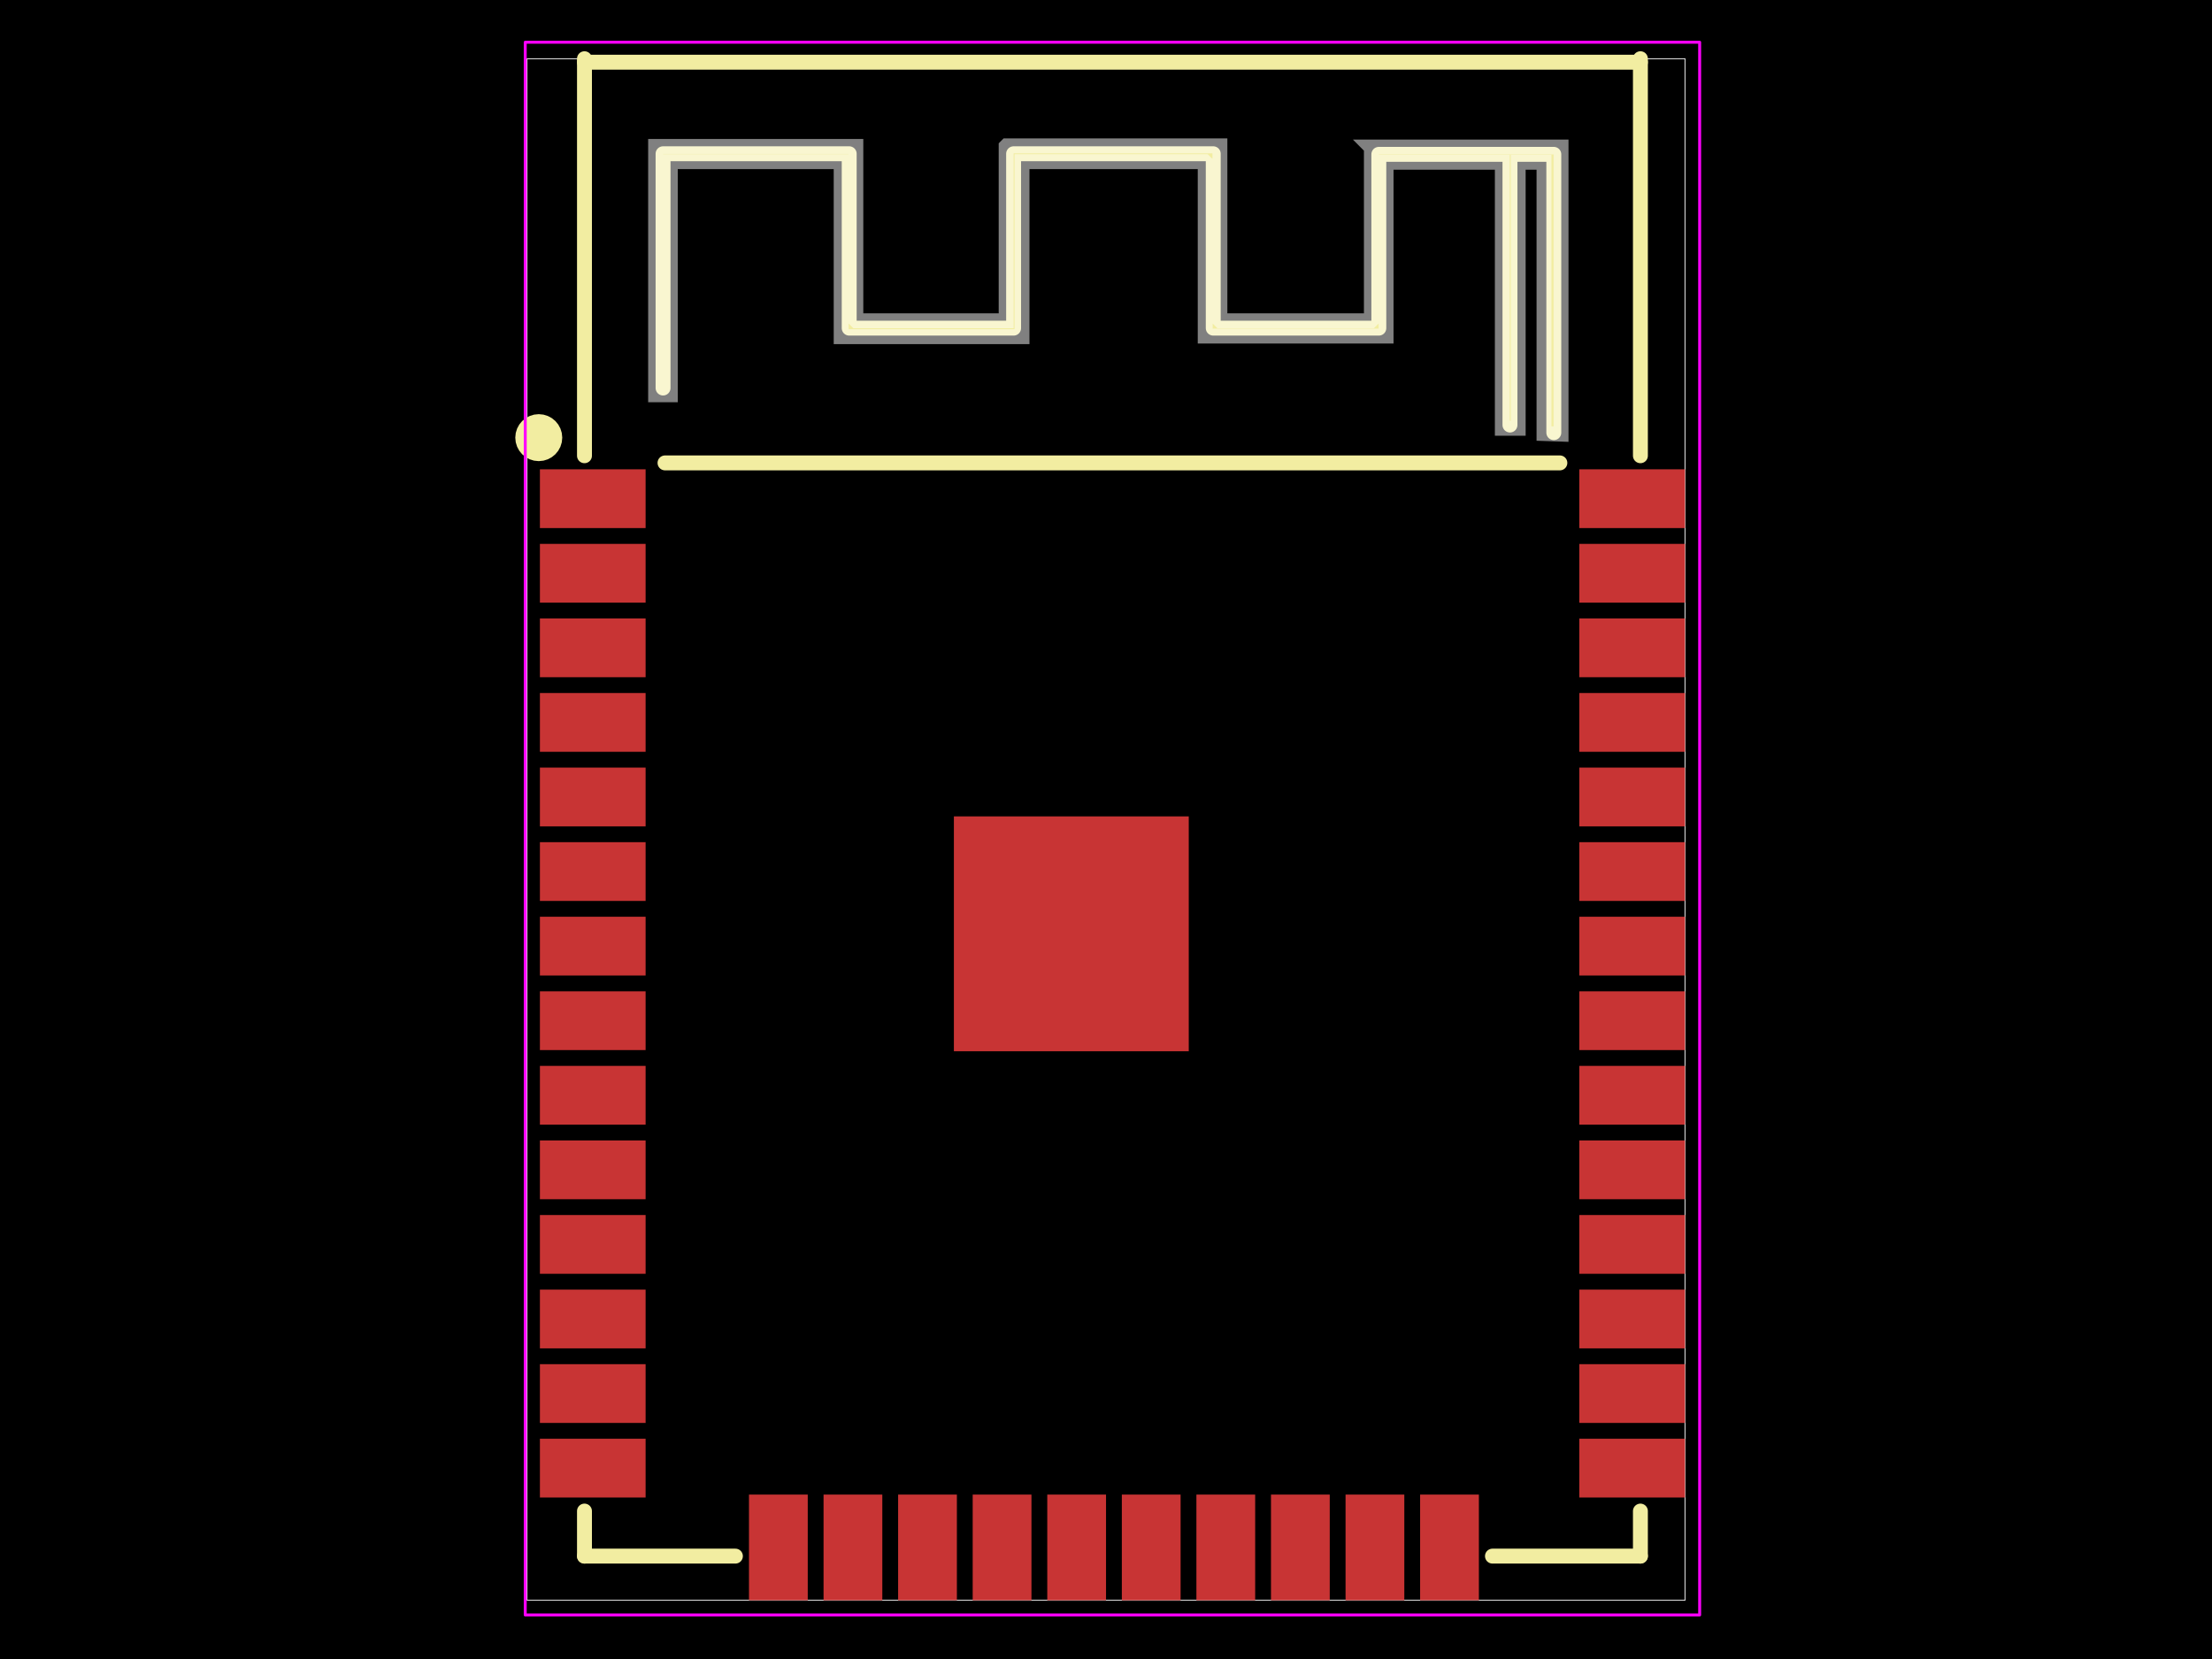
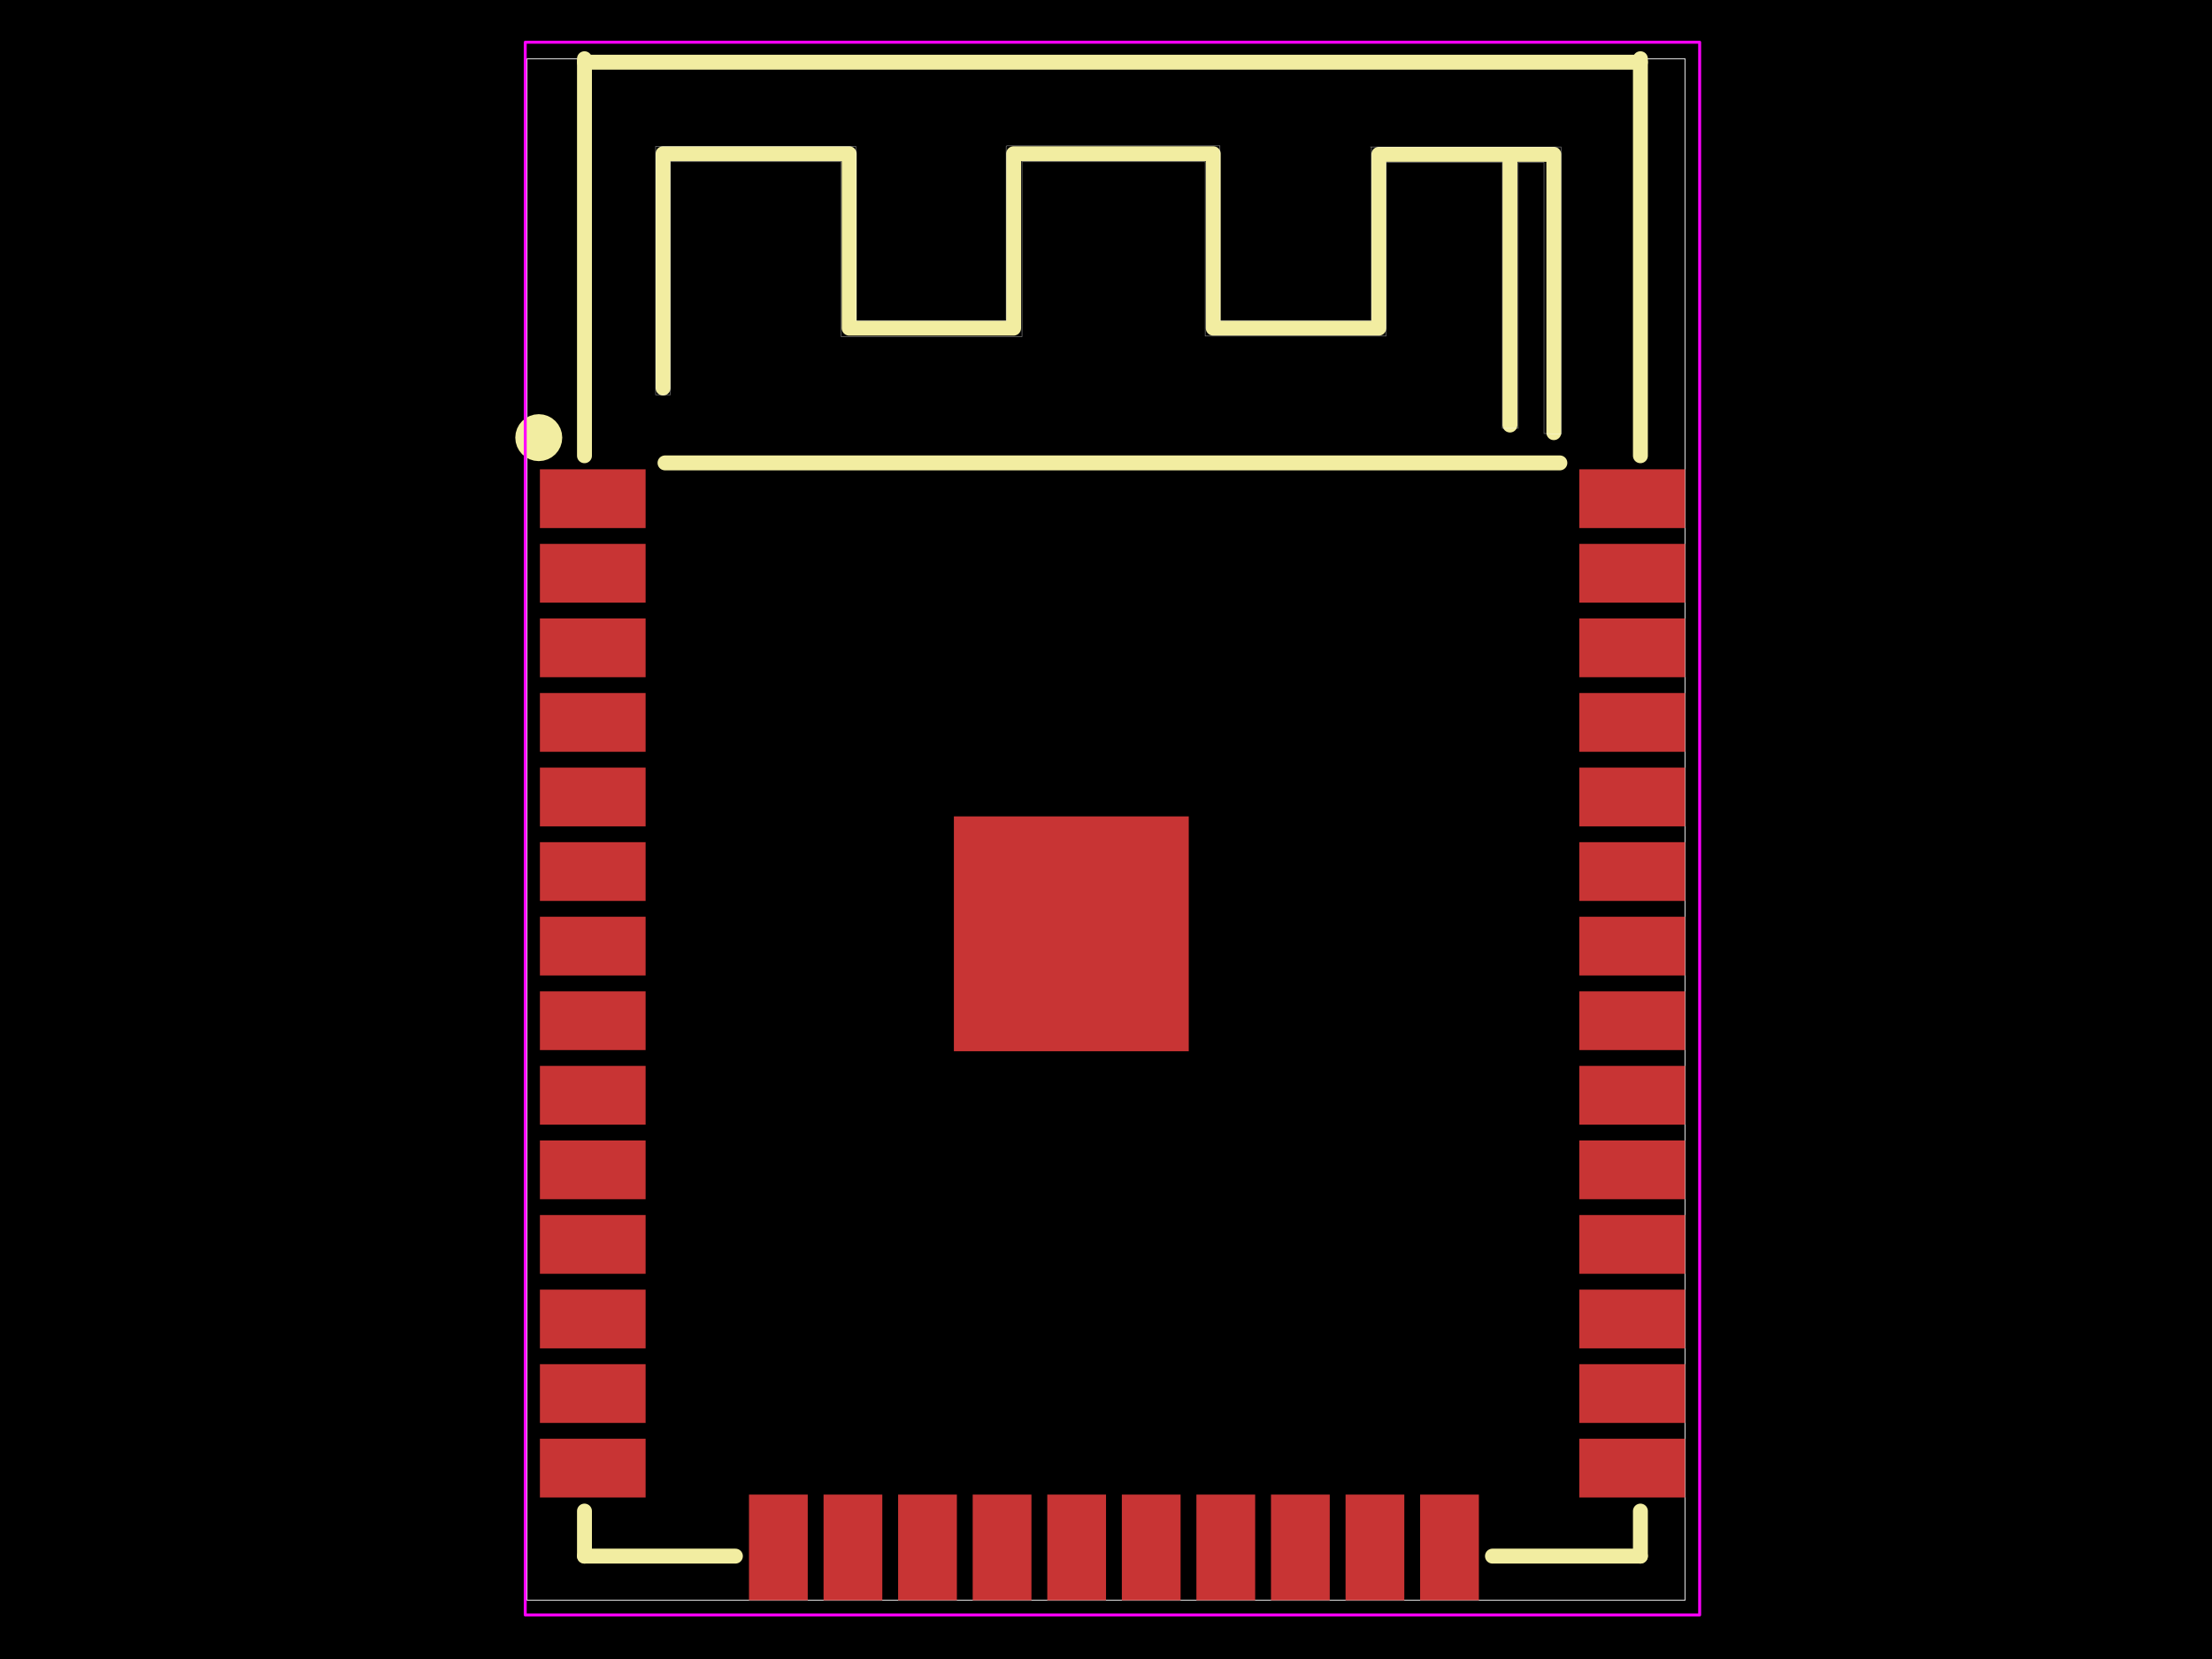
<svg xmlns="http://www.w3.org/2000/svg" width="800" height="600">
  <style />
  <rect class="boundary" x="0" y="0" fill="#000" width="800" height="600" data-type="pcb_background" data-pcb-layer="global" />
  <rect class="pcb-boundary" fill="none" stroke="#fff" stroke-width="0.3" x="190.606" y="21.236" width="418.788" height="557.528" data-type="pcb_boundary" data-pcb-layer="global" />
  <rect class="pcb-pad" fill="rgb(200, 52, 52)" x="195.266" y="250.642" width="38.225" height="21.252" data-type="pcb_smtpad" data-pcb-layer="top" />
  <rect class="pcb-pad" fill="rgb(200, 52, 52)" x="195.266" y="277.612" width="38.225" height="21.252" data-type="pcb_smtpad" data-pcb-layer="top" />
  <rect class="pcb-pad" fill="rgb(200, 52, 52)" x="195.266" y="304.582" width="38.225" height="21.252" data-type="pcb_smtpad" data-pcb-layer="top" />
  <rect class="pcb-pad" fill="rgb(200, 52, 52)" x="195.266" y="331.552" width="38.225" height="21.252" data-type="pcb_smtpad" data-pcb-layer="top" />
  <rect class="pcb-pad" fill="rgb(200, 52, 52)" x="195.266" y="358.521" width="38.225" height="21.252" data-type="pcb_smtpad" data-pcb-layer="top" />
  <rect class="pcb-pad" fill="rgb(200, 52, 52)" x="195.266" y="385.491" width="38.225" height="21.252" data-type="pcb_smtpad" data-pcb-layer="top" />
  <rect class="pcb-pad" fill="rgb(200, 52, 52)" x="195.266" y="412.461" width="38.225" height="21.252" data-type="pcb_smtpad" data-pcb-layer="top" />
  <rect class="pcb-pad" fill="rgb(200, 52, 52)" x="195.266" y="439.431" width="38.225" height="21.252" data-type="pcb_smtpad" data-pcb-layer="top" />
  <rect class="pcb-pad" fill="rgb(200, 52, 52)" x="513.608" y="540.539" width="21.252" height="38.225" data-type="pcb_smtpad" data-pcb-layer="top" />
  <rect class="pcb-pad" fill="rgb(200, 52, 52)" x="571.169" y="520.341" width="38.225" height="21.252" data-type="pcb_smtpad" data-pcb-layer="top" />
  <rect class="pcb-pad" fill="rgb(200, 52, 52)" x="571.169" y="493.371" width="38.225" height="21.252" data-type="pcb_smtpad" data-pcb-layer="top" />
  <rect class="pcb-pad" fill="rgb(200, 52, 52)" x="571.169" y="466.401" width="38.225" height="21.252" data-type="pcb_smtpad" data-pcb-layer="top" />
  <rect class="pcb-pad" fill="rgb(200, 52, 52)" x="571.169" y="439.431" width="38.225" height="21.252" data-type="pcb_smtpad" data-pcb-layer="top" />
  <rect class="pcb-pad" fill="rgb(200, 52, 52)" x="571.169" y="412.461" width="38.225" height="21.252" data-type="pcb_smtpad" data-pcb-layer="top" />
  <rect class="pcb-pad" fill="rgb(200, 52, 52)" x="571.169" y="385.491" width="38.225" height="21.252" data-type="pcb_smtpad" data-pcb-layer="top" />
  <rect class="pcb-pad" fill="rgb(200, 52, 52)" x="571.169" y="358.521" width="38.225" height="21.252" data-type="pcb_smtpad" data-pcb-layer="top" />
  <rect class="pcb-pad" fill="rgb(200, 52, 52)" x="324.819" y="540.539" width="21.252" height="38.225" data-type="pcb_smtpad" data-pcb-layer="top" />
  <rect class="pcb-pad" fill="rgb(200, 52, 52)" x="195.266" y="466.401" width="38.225" height="21.252" data-type="pcb_smtpad" data-pcb-layer="top" />
  <rect class="pcb-pad" fill="rgb(200, 52, 52)" x="195.266" y="493.371" width="38.225" height="21.252" data-type="pcb_smtpad" data-pcb-layer="top" />
  <rect class="pcb-pad" fill="rgb(200, 52, 52)" x="195.266" y="520.341" width="38.225" height="21.252" data-type="pcb_smtpad" data-pcb-layer="top" />
  <rect class="pcb-pad" fill="rgb(200, 52, 52)" x="270.879" y="540.539" width="21.252" height="38.225" data-type="pcb_smtpad" data-pcb-layer="top" />
  <rect class="pcb-pad" fill="rgb(200, 52, 52)" x="297.849" y="540.539" width="21.252" height="38.225" data-type="pcb_smtpad" data-pcb-layer="top" />
  <rect class="pcb-pad" fill="rgb(200, 52, 52)" x="195.266" y="223.672" width="38.225" height="21.252" data-type="pcb_smtpad" data-pcb-layer="top" />
  <rect class="pcb-pad" fill="rgb(200, 52, 52)" x="195.266" y="196.702" width="38.225" height="21.252" data-type="pcb_smtpad" data-pcb-layer="top" />
  <rect class="pcb-pad" fill="rgb(200, 52, 52)" x="195.266" y="169.732" width="38.225" height="21.252" data-type="pcb_smtpad" data-pcb-layer="top" />
  <rect class="pcb-pad" fill="rgb(200, 52, 52)" x="351.788" y="540.539" width="21.252" height="38.225" data-type="pcb_smtpad" data-pcb-layer="top" />
  <rect class="pcb-pad" fill="rgb(200, 52, 52)" x="378.758" y="540.539" width="21.252" height="38.225" data-type="pcb_smtpad" data-pcb-layer="top" />
  <rect class="pcb-pad" fill="rgb(200, 52, 52)" x="405.728" y="540.539" width="21.252" height="38.225" data-type="pcb_smtpad" data-pcb-layer="top" />
  <rect class="pcb-pad" fill="rgb(200, 52, 52)" x="486.638" y="540.539" width="21.252" height="38.225" data-type="pcb_smtpad" data-pcb-layer="top" />
  <rect class="pcb-pad" fill="rgb(200, 52, 52)" x="459.668" y="540.539" width="21.252" height="38.225" data-type="pcb_smtpad" data-pcb-layer="top" />
  <rect class="pcb-pad" fill="rgb(200, 52, 52)" x="432.698" y="540.539" width="21.252" height="38.225" data-type="pcb_smtpad" data-pcb-layer="top" />
  <rect class="pcb-pad" fill="rgb(200, 52, 52)" x="571.169" y="331.552" width="38.225" height="21.252" data-type="pcb_smtpad" data-pcb-layer="top" />
  <rect class="pcb-pad" fill="rgb(200, 52, 52)" x="571.169" y="304.582" width="38.225" height="21.252" data-type="pcb_smtpad" data-pcb-layer="top" />
  <rect class="pcb-pad" fill="rgb(200, 52, 52)" x="571.169" y="277.612" width="38.225" height="21.252" data-type="pcb_smtpad" data-pcb-layer="top" />
  <rect class="pcb-pad" fill="rgb(200, 52, 52)" x="571.169" y="250.642" width="38.225" height="21.252" data-type="pcb_smtpad" data-pcb-layer="top" />
  <rect class="pcb-pad" fill="rgb(200, 52, 52)" x="571.169" y="223.672" width="38.225" height="21.252" data-type="pcb_smtpad" data-pcb-layer="top" />
  <rect class="pcb-pad" fill="rgb(200, 52, 52)" x="571.169" y="196.702" width="38.225" height="21.252" data-type="pcb_smtpad" data-pcb-layer="top" />
  <rect class="pcb-pad" fill="rgb(200, 52, 52)" x="571.169" y="169.732" width="38.225" height="21.252" data-type="pcb_smtpad" data-pcb-layer="top" />
  <rect class="pcb-pad" fill="rgb(200, 52, 52)" x="344.988" y="295.259" width="84.944" height="84.944" data-type="pcb_smtpad" data-pcb-layer="top" />
  <path class="pcb-silkscreen pcb-silkscreen-top" d="M 239.805 140.337 L 239.805 55.605 L 307.124 55.605 L 307.124 118.676 L 366.585 118.676 L 366.585 55.605 L 438.787 55.605 L 438.787 118.676 L 498.673 118.676 L 498.673 55.817 L 561.957 55.817 L 561.957 156.477" fill="none" stroke="#f2eda1" stroke-width="5.394" stroke-linecap="round" stroke-linejoin="round" data-pcb-component-id="pcb_component_1" data-pcb-silkscreen-path-id="pcb_silkscreen_path_83" data-type="pcb_silkscreen_path" data-pcb-layer="top" />
  <path class="pcb-silkscreen pcb-silkscreen-top" d="M 546.098 55.817 L 546.098 153.716" fill="none" stroke="#f2eda1" stroke-width="5.394" stroke-linecap="round" stroke-linejoin="round" data-pcb-component-id="pcb_component_1" data-pcb-silkscreen-path-id="pcb_silkscreen_path_84" data-type="pcb_silkscreen_path" data-pcb-layer="top" />
  <path class="pcb-silkscreen pcb-silkscreen-top" d="M 240.511 167.413 L 564.149 167.413" fill="none" stroke="#f2eda1" stroke-width="5.394" stroke-linecap="round" stroke-linejoin="round" data-pcb-component-id="pcb_component_1" data-pcb-silkscreen-path-id="pcb_silkscreen_path_85" data-type="pcb_silkscreen_path" data-pcb-layer="top" />
  <path class="pcb-silkscreen pcb-silkscreen-top" d="M 211.383 21.236 L 211.383 164.824" fill="none" stroke="#f2eda1" stroke-width="5.394" stroke-linecap="round" stroke-linejoin="round" data-pcb-component-id="pcb_component_1" data-pcb-silkscreen-path-id="pcb_silkscreen_path_86" data-type="pcb_silkscreen_path" data-pcb-layer="top" />
  <path class="pcb-silkscreen pcb-silkscreen-top" d="M 211.383 546.501 L 211.383 562.791" fill="none" stroke="#f2eda1" stroke-width="5.394" stroke-linecap="round" stroke-linejoin="round" data-pcb-component-id="pcb_component_1" data-pcb-silkscreen-path-id="pcb_silkscreen_path_87" data-type="pcb_silkscreen_path" data-pcb-layer="top" />
  <path class="pcb-silkscreen pcb-silkscreen-top" d="M 593.277 21.236 L 593.277 164.824" fill="none" stroke="#f2eda1" stroke-width="5.394" stroke-linecap="round" stroke-linejoin="round" data-pcb-component-id="pcb_component_1" data-pcb-silkscreen-path-id="pcb_silkscreen_path_88" data-type="pcb_silkscreen_path" data-pcb-layer="top" />
  <path class="pcb-silkscreen pcb-silkscreen-top" d="M 593.277 546.501 L 593.277 562.791" fill="none" stroke="#f2eda1" stroke-width="5.394" stroke-linecap="round" stroke-linejoin="round" data-pcb-component-id="pcb_component_1" data-pcb-silkscreen-path-id="pcb_silkscreen_path_89" data-type="pcb_silkscreen_path" data-pcb-layer="top" />
  <path class="pcb-silkscreen pcb-silkscreen-top" d="M 211.383 562.791 L 265.97 562.791" fill="none" stroke="#f2eda1" stroke-width="5.394" stroke-linecap="round" stroke-linejoin="round" data-pcb-component-id="pcb_component_1" data-pcb-silkscreen-path-id="pcb_silkscreen_path_90" data-type="pcb_silkscreen_path" data-pcb-layer="top" />
  <path class="pcb-silkscreen pcb-silkscreen-top" d="M 539.768 562.791 L 593.277 562.791" fill="none" stroke="#f2eda1" stroke-width="5.394" stroke-linecap="round" stroke-linejoin="round" data-pcb-component-id="pcb_component_1" data-pcb-silkscreen-path-id="pcb_silkscreen_path_91" data-type="pcb_silkscreen_path" data-pcb-layer="top" />
  <path class="pcb-silkscreen pcb-silkscreen-top" d="M 211.383 22.493 L 593.277 22.493" fill="none" stroke="#f2eda1" stroke-width="5.394" stroke-linecap="round" stroke-linejoin="round" data-pcb-component-id="pcb_component_1" data-pcb-silkscreen-path-id="pcb_silkscreen_path_92" data-type="pcb_silkscreen_path" data-pcb-layer="top" />
  <circle cx="194.853" cy="158.281" r="4.247" class="pcb-silkscreen-circle pcb-silkscreen-top" fill="none" stroke="#f2eda1" stroke-width="8.494" data-pcb-silkscreen-circle-id="pcb_silkscreen_circle_93" data-type="pcb_silkscreen_circle" data-pcb-layer="top" />
  <polygon points="189.957,15.276 614.703,15.276 614.703,584.073 189.957,584.073 189.957,15.276" class="pcb-courtyard-outline pcb-courtyard-top" data-pcb-courtyard-outline-id="pcb_courtyard_outline_C95209_1" data-type="pcb_courtyard_outline" data-pcb-layer="top" fill="none" stroke="#FF00FF" stroke-width="1.062" stroke-linejoin="round" />
-   <path class="pcb-fabrication-note-path" stroke="rgba(255,255,255,0.5)" fill="none" d="M 558.415 156.795 L 558.415 58.684 L 550.133 58.684 L 549.071 58.684 L 549.071 154.884 L 543.338 154.884 L 543.338 58.684 L 501.29 58.684 L 501.29 121.543 L 435.883 121.543 L 435.883 58.684 L 435.671 58.472 L 369.626 58.472 L 369.626 121.756 L 304.219 121.756 L 304.219 58.472 L 242.422 58.472 L 242.422 142.779 L 237.113 142.779 L 237.113 52.951 L 309.528 52.951 L 309.528 115.809 L 309.741 116.022 L 363.892 116.022 L 363.892 52.951 L 364.105 52.738 L 441.192 52.738 L 441.192 115.809 L 441.404 116.022 L 495.769 116.022 L 495.981 115.809 L 495.981 53.376 L 495.769 53.163 L 564.574 53.163 L 564.574 157.007 Z" stroke-width="5.394" data-pcb-component-id="pcb_component_1" data-pcb-fabrication-note-path-id="pcb_fabrication_note_solid_region_3" data-type="pcb_fabrication_note_path" data-pcb-layer="overlay" />
+   <path class="pcb-fabrication-note-path" stroke="rgba(255,255,255,0.5)" fill="none" d="M 558.415 156.795 L 558.415 58.684 L 550.133 58.684 L 549.071 58.684 L 549.071 154.884 L 543.338 154.884 L 543.338 58.684 L 501.29 58.684 L 501.29 121.543 L 435.883 121.543 L 435.883 58.684 L 435.671 58.472 L 369.626 58.472 L 369.626 121.756 L 304.219 121.756 L 304.219 58.472 L 242.422 58.472 L 242.422 142.779 L 237.113 142.779 L 237.113 52.951 L 309.528 52.951 L 309.528 115.809 L 309.741 116.022 L 363.892 116.022 L 363.892 52.951 L 364.105 52.738 L 441.192 52.738 L 441.192 115.809 L 441.404 116.022 L 495.769 116.022 L 495.981 115.809 L 495.981 53.376 L 495.769 53.163 L 564.574 53.163 L 564.574 157.007 Z" stroke-width="0.212" data-pcb-component-id="pcb_component_1" data-pcb-fabrication-note-path-id="pcb_fabrication_note_solid_region_3" data-type="pcb_fabrication_note_path" data-pcb-layer="overlay" />
</svg>
